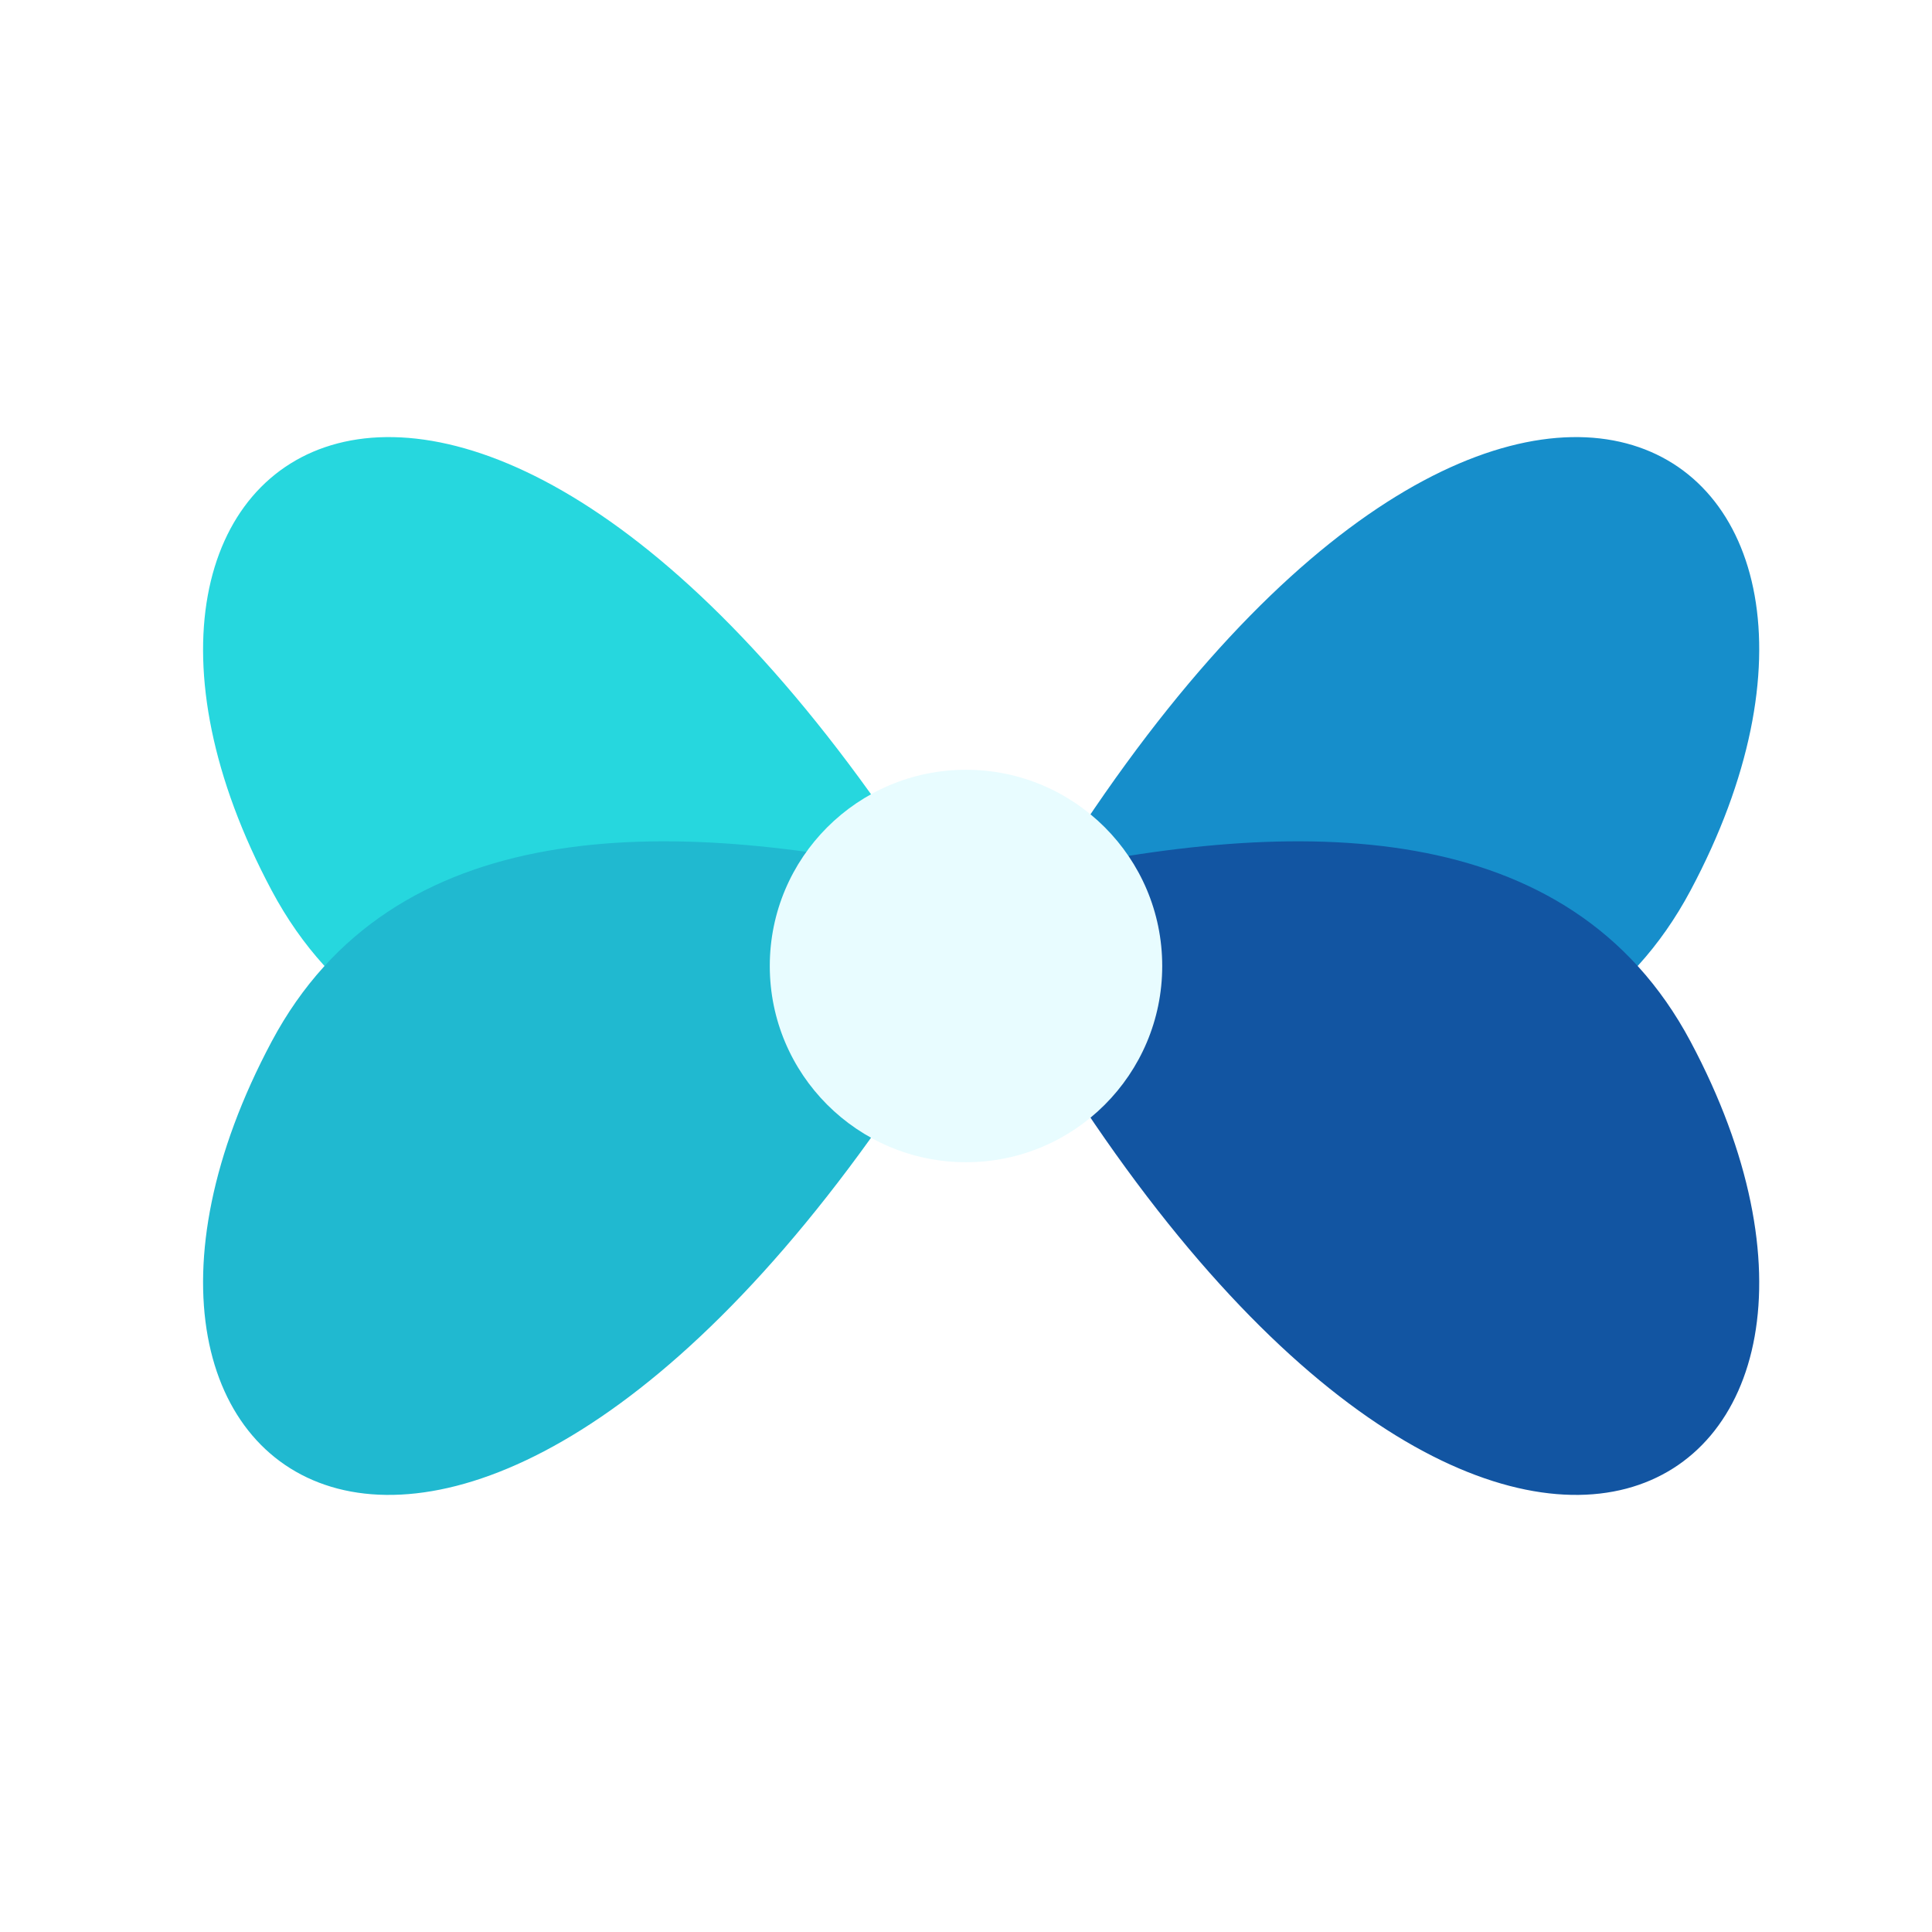
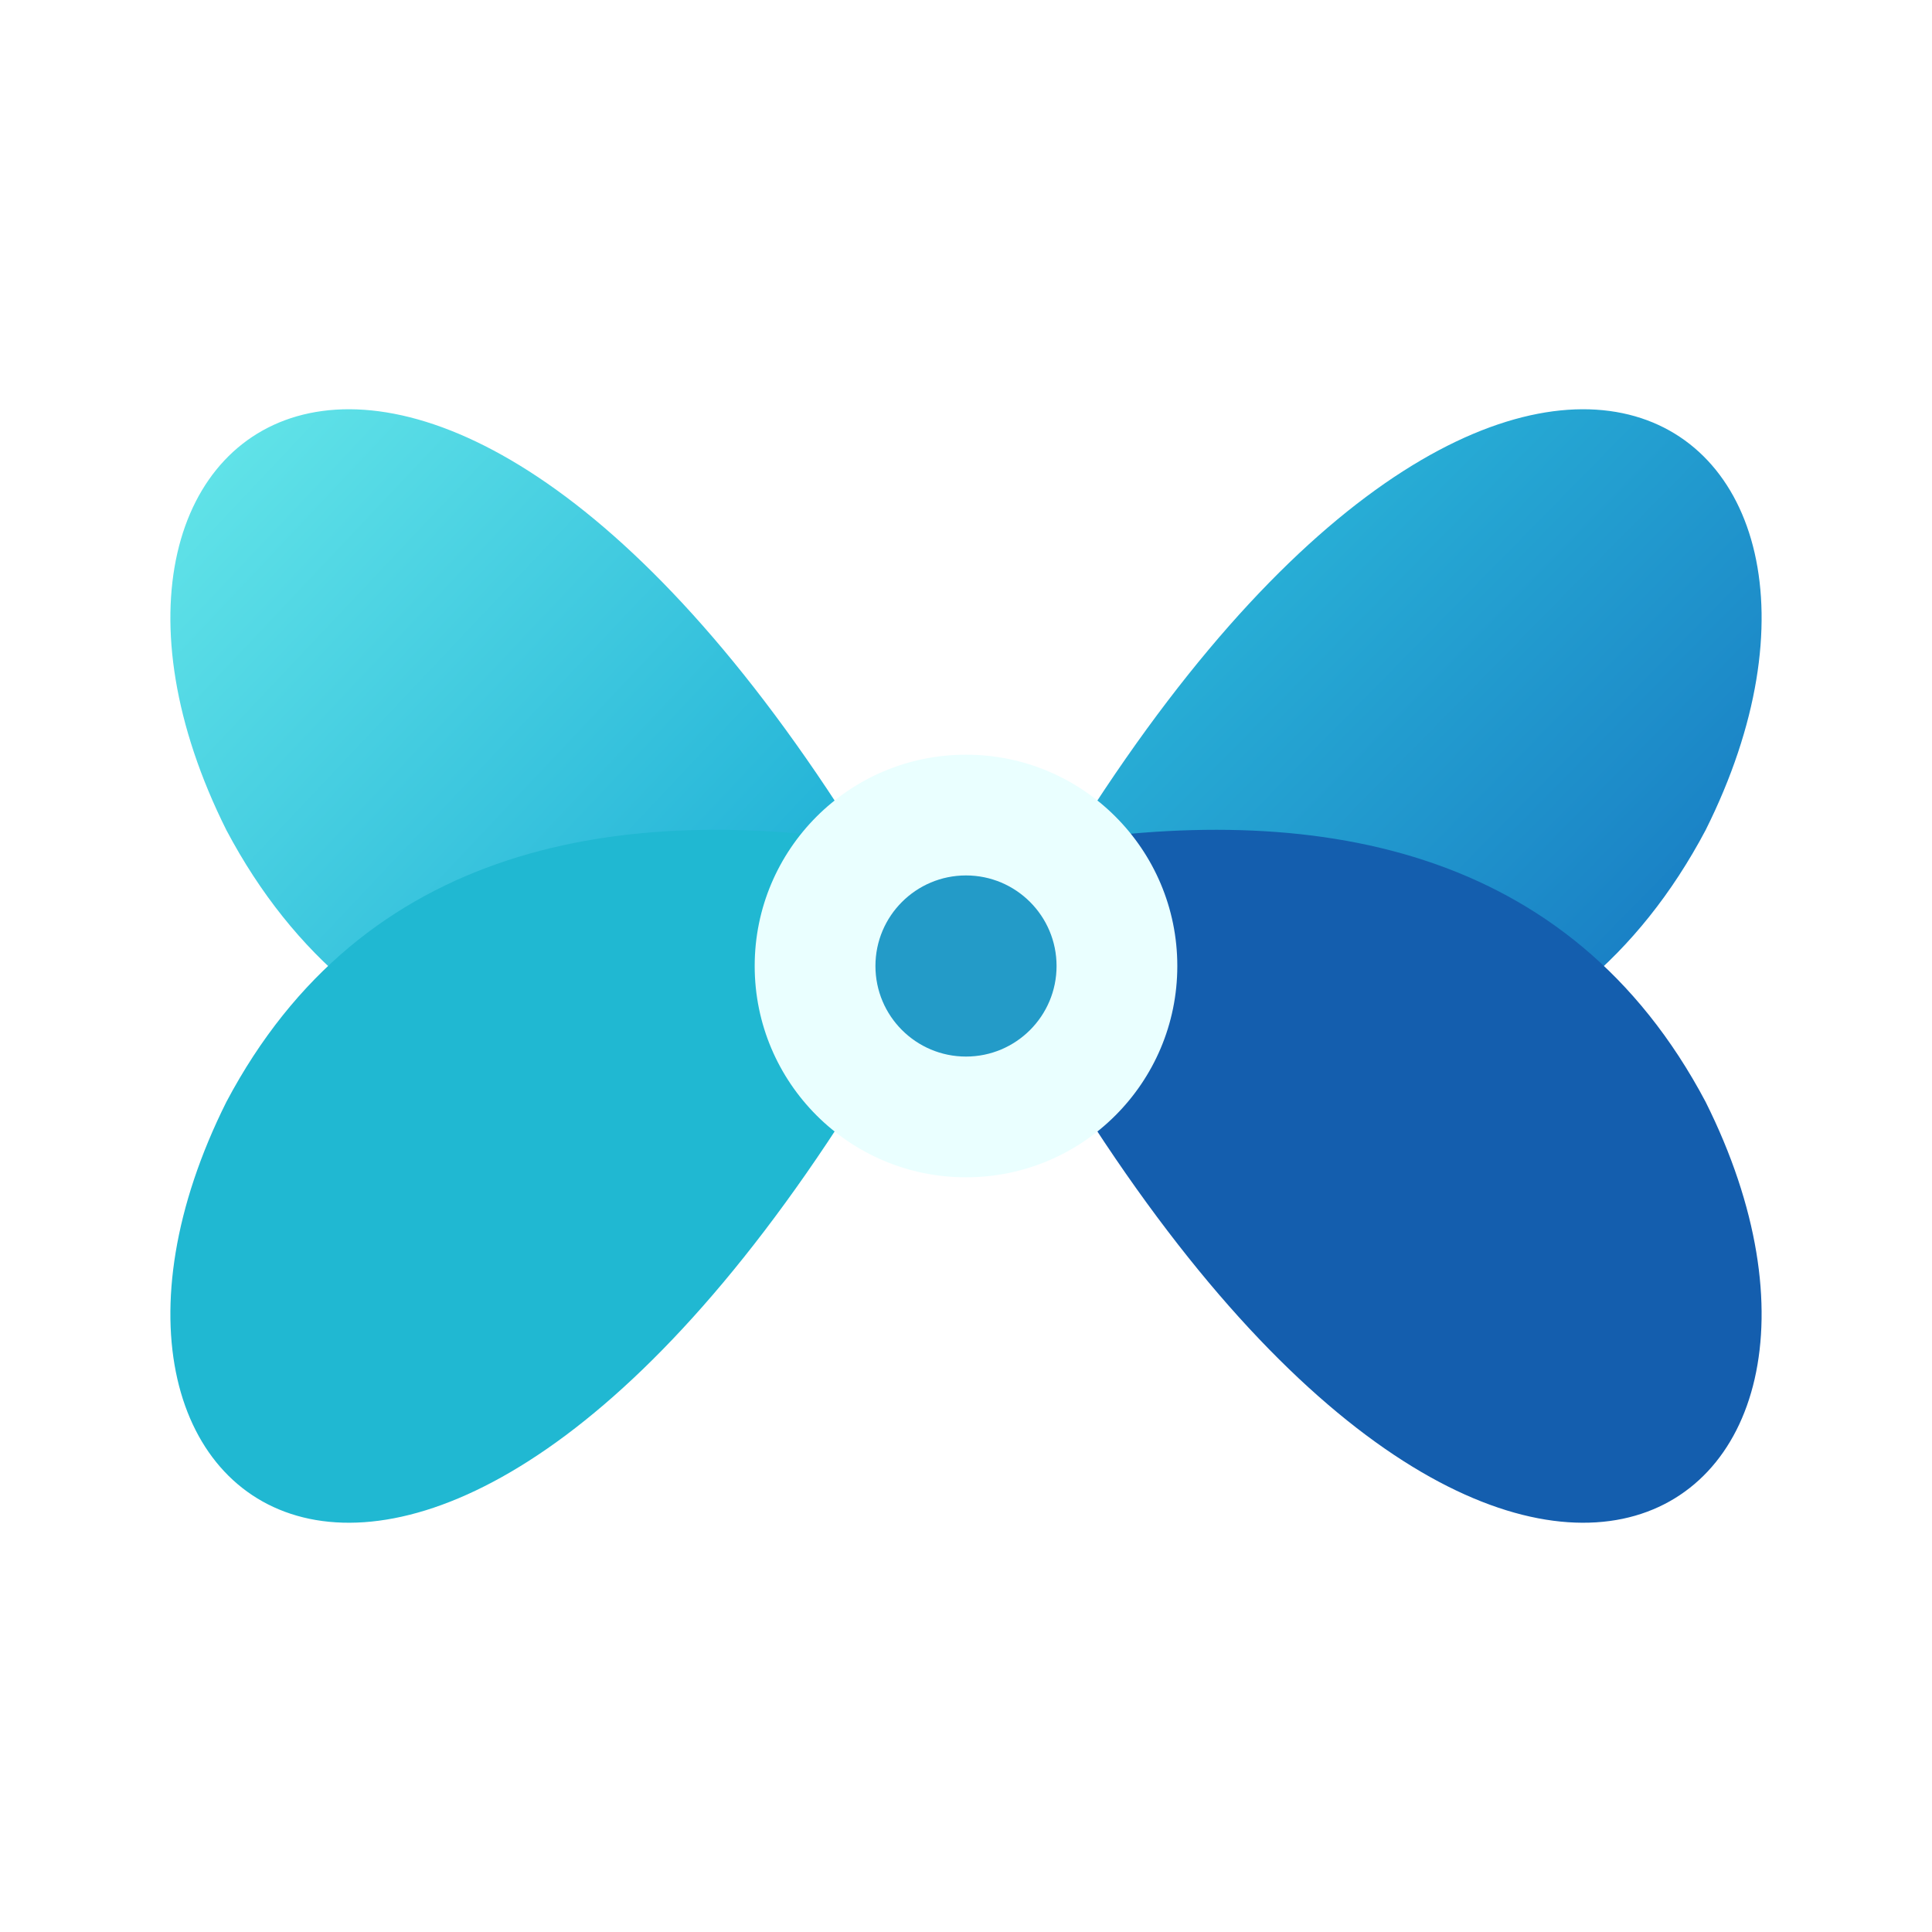
<svg xmlns="http://www.w3.org/2000/svg" viewBox="0 0 128 128">
-   <path d="M62 59C31 10 2 29 18 59c8 15 26 15 44 11z" fill="#26d7de" />
-   <path d="M69 59c30-49 59-30 43 0-8 15-26 15-44 11z" fill="#168ecb" />
-   <path d="M62 69C31 118 2 99 18 69c8-15 26-15 44-11z" fill="#20b9d0" />
-   <path d="M69 69c30 49 59 30 43 0-8-15-26-15-44-11z" fill="#1255a2" />
-   <circle cx="64" cy="64" r="13" fill="#e8fcff" />
+   <defs>
+     <linearGradient id="petal1" x1="8" y1="12" x2="62" y2="63" gradientUnits="userSpaceOnUse">
+       <stop stop-color="#77f4ee" />
+       <stop offset="1" stop-color="#16a9d4" />
+     </linearGradient>
+     <linearGradient id="petal2" x1="65" y1="10" x2="120" y2="64" gradientUnits="userSpaceOnUse">
+       <stop stop-color="#35d9e5" />
+       <stop offset="1" stop-color="#1675c1" />
+     </linearGradient>
+   </defs>
+   <path d="M59 59C29 8 1 27 15 55c9 17 26 20 44 17z" fill="url(#petal1)" />
+   <path d="M69 59c30-51 58-32 44-4-9 17-26 20-44 17z" fill="url(#petal2)" />
+   <path d="M59 69C29 120 1 101 15 73c9-17 26-20 44-17z" fill="#20b8d2" />
+   <path d="M69 69c30 51 58 32 44 4-9-17-26-20-44-17z" fill="#145eae" />
+   <circle cx="64" cy="64" r="14" fill="#eaffff" />
+   <circle cx="64" cy="64" r="6" fill="#239bc8" />
</svg>
